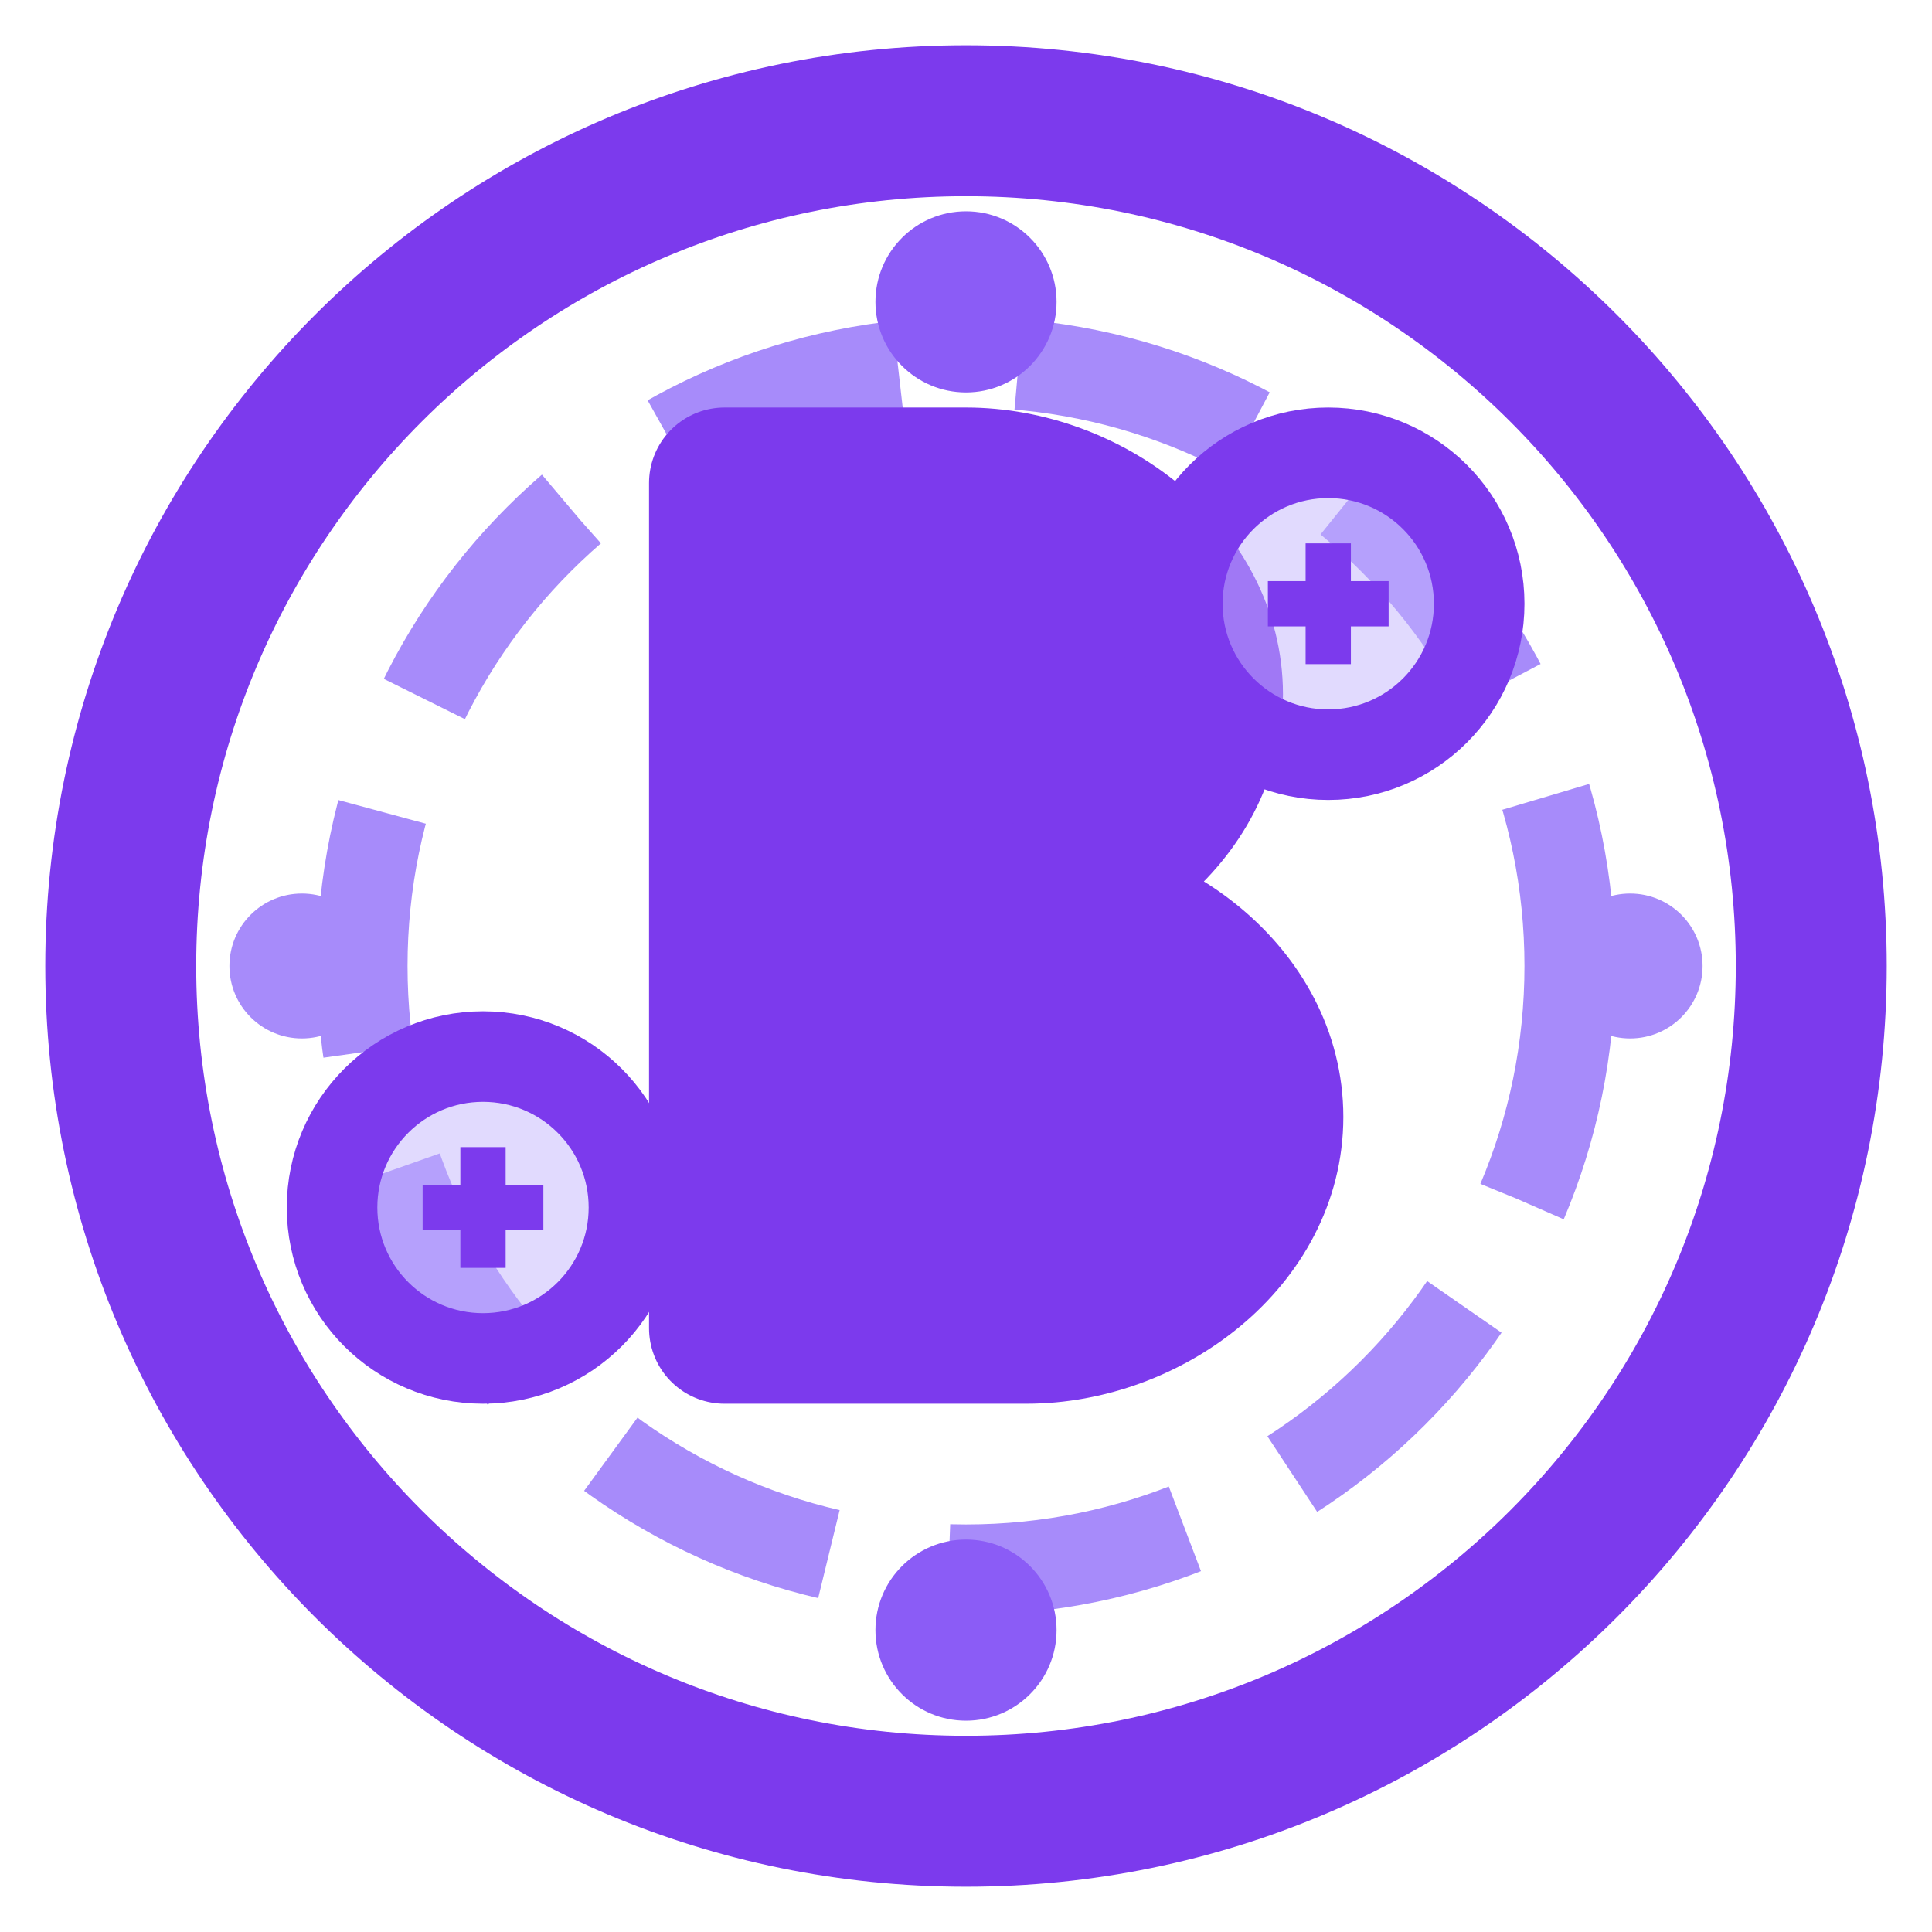
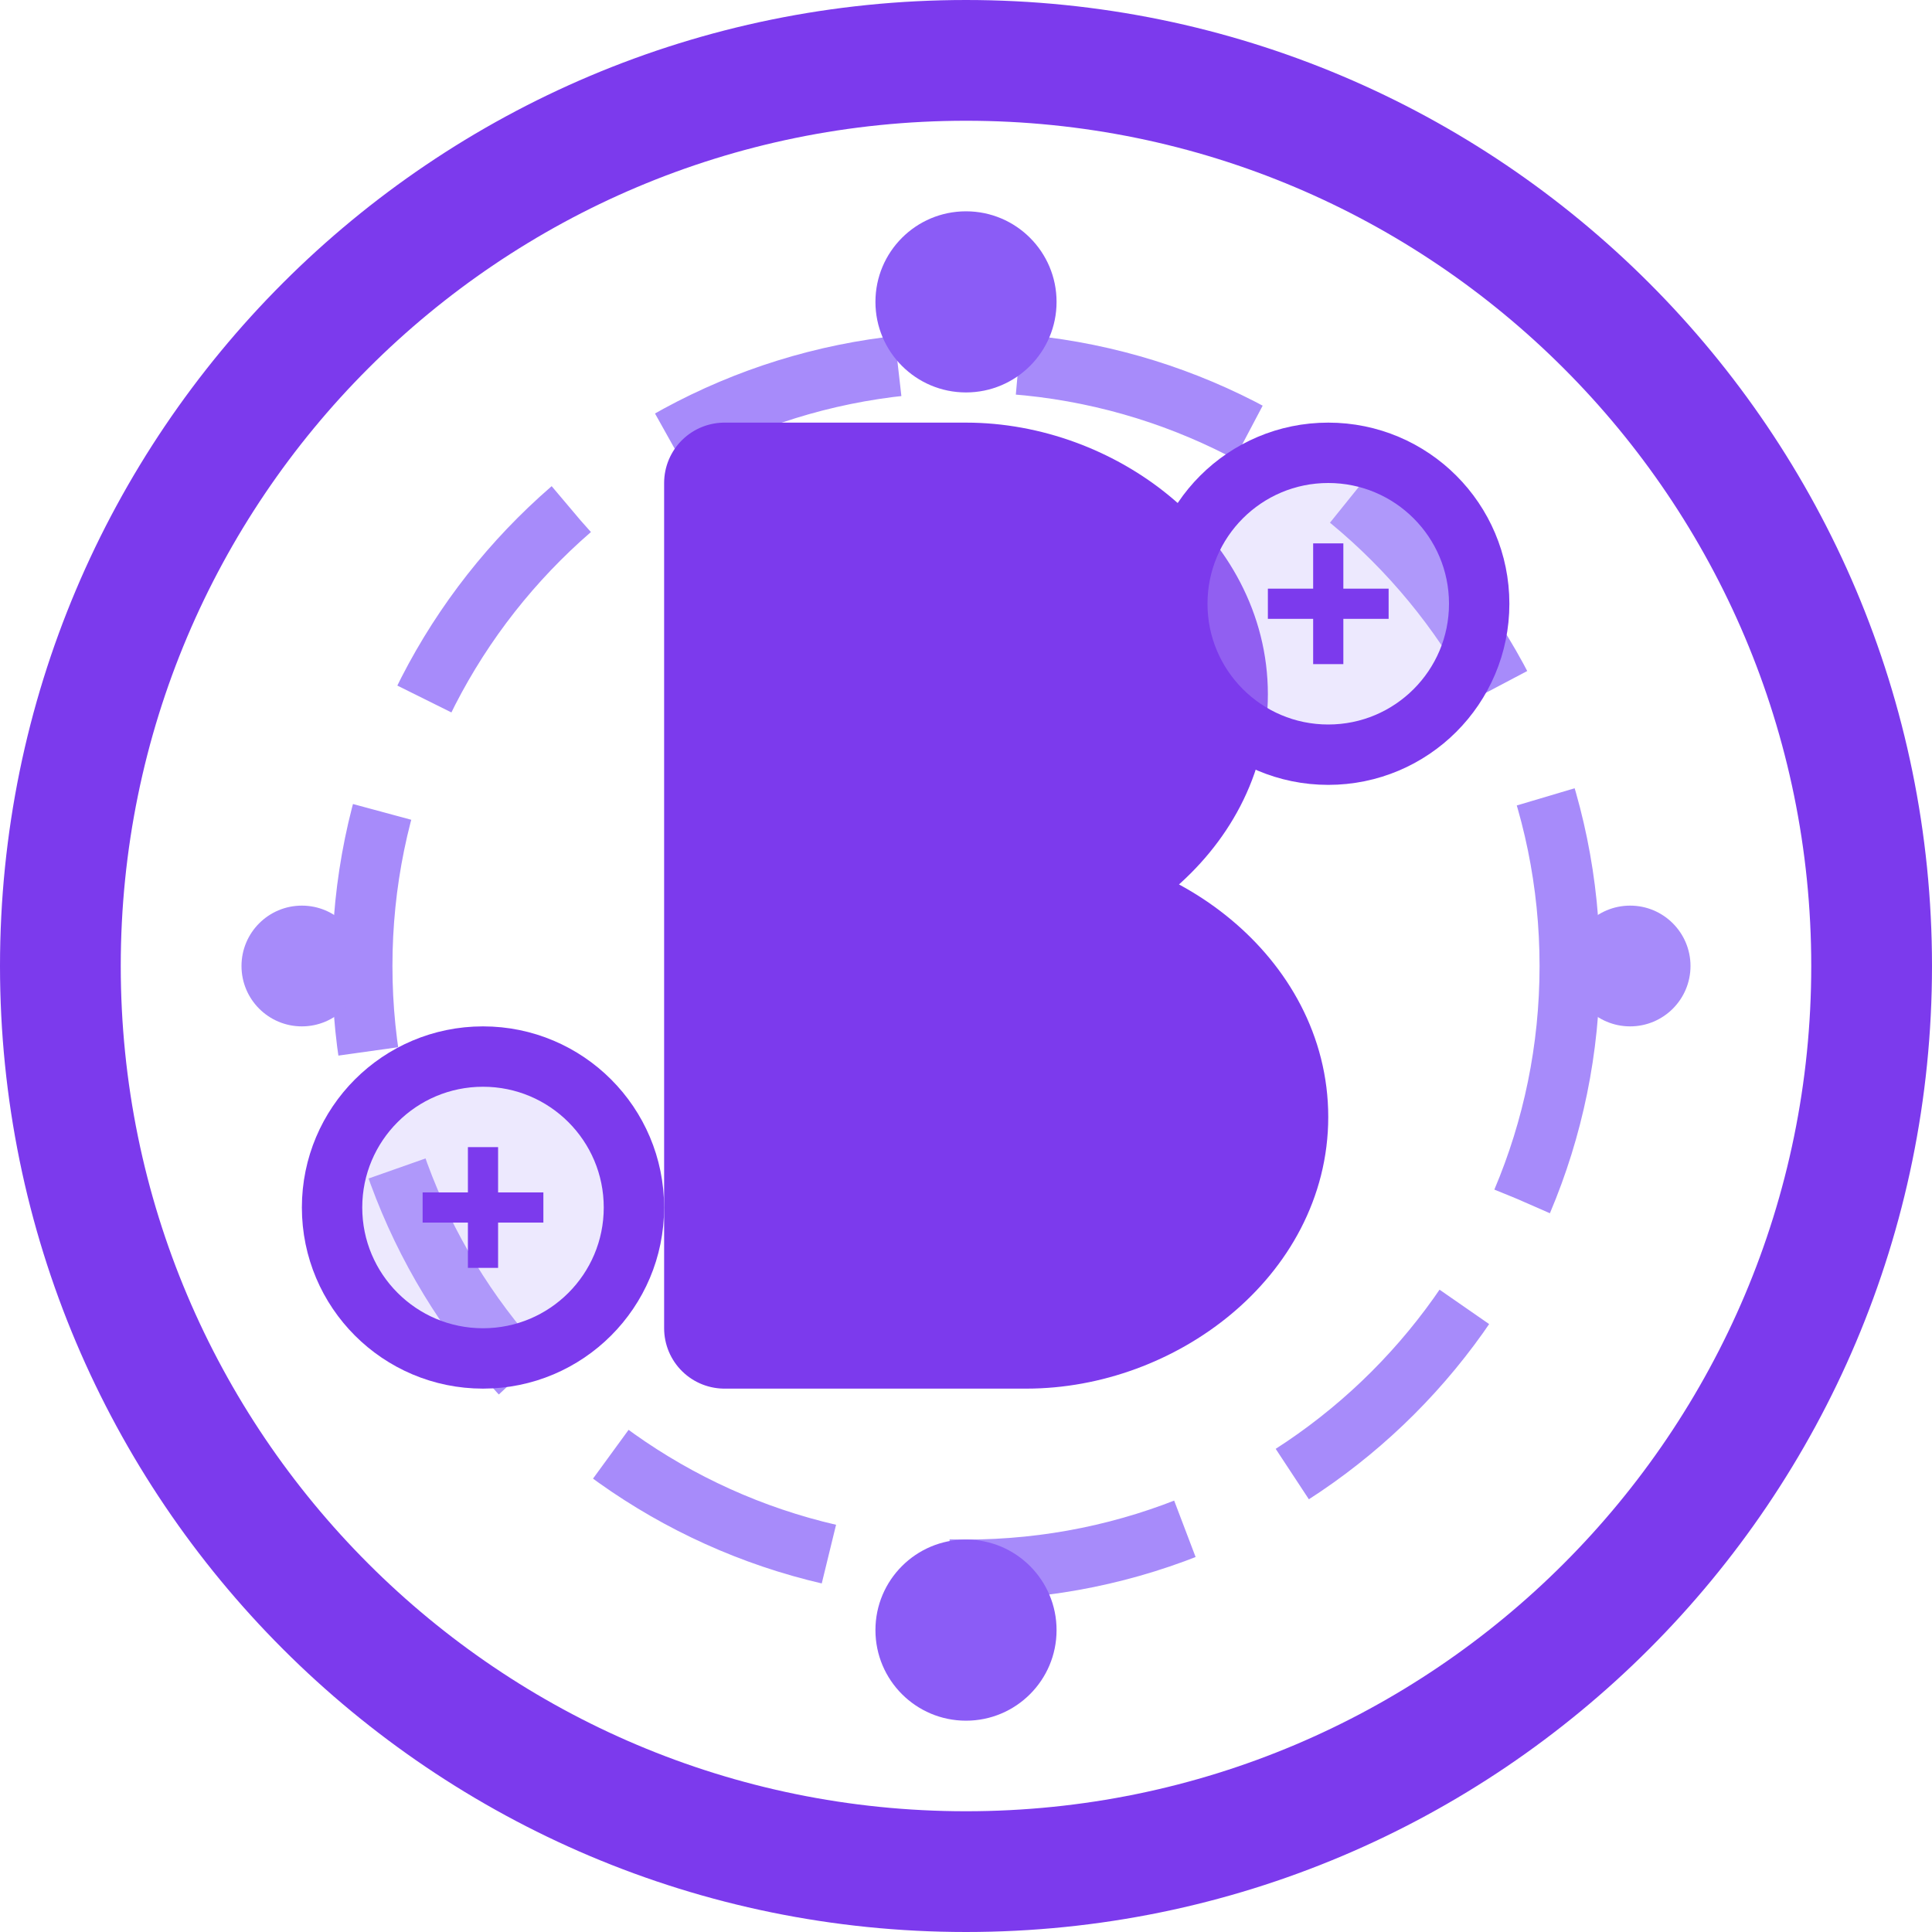
<svg xmlns="http://www.w3.org/2000/svg" width="32" height="32" viewBox="0 0 32 32">
  <style>
    .primary {
      fill: #7c3aed; /* primary violet-600 */
    }
    .secondary {
      fill: #a78bfa; /* violet-400 */
    }
    .accent {
      fill: #8b5cf6; /* violet-500 */
    }
    .circle-outer {
      fill: none;
      stroke: #7c3aed;
-       stroke-width: 2.5;
+       stroke-width: 2;
    }
    .circle-inner {
      fill: none;
      stroke: #a78bfa;
-       stroke-width: 1.5;
+       stroke-width: 1;
      stroke-dasharray: 4 2;
    }

    /* Coin styling */
    .coin-edge {
      fill: none;
      stroke: #7c3aed;
-       stroke-width: 1.5;
+       stroke-width: 1;
    }
    .coin-face {
      fill: #c4b5fd;
-       opacity: 0.5;
+       opacity: 0.3;
    }
    
    @media (prefers-color-scheme: dark) {
      .primary { fill: #a78bfa; }
      .secondary { fill: #c4b5fd; }
      .accent { fill: #ddd6fe; }
      .circle-outer { stroke: #a78bfa; }
      .circle-inner { stroke: #c4b5fd; }
      .coin-edge { stroke: #a78bfa; }
-       .coin-face { fill: #ddd6fe; opacity: 0.4; }
-     }
- 
-     /* Animation effects */
-     .pulse {
-       animation: pulse 3s infinite ease-in-out;
-     }
-     @keyframes pulse {
-       0%, 100% { transform: scale(1); opacity: 1; }
-       50% { transform: scale(1.05); opacity: 0.9; }
-     }
-     
-     .rotate {
-       transform-origin: center;
-       animation: rotate 20s infinite linear;
-     }
-     @keyframes rotate {
-       from { transform: rotate(0deg); }
-       to { transform: rotate(360deg); }
-     }
-     
-     .float {
-       animation: float 6s infinite ease-in-out;
-     }
-     @keyframes float {
-       0%, 100% { transform: translateY(0); }
-       50% { transform: translateY(-2px); }
-     }
-     
-     .coins {
-       animation: coins 12s infinite ease-in-out;
-     }
-     @keyframes coins {
-       0%, 100% { transform: translateY(0) rotate(0); }
-       25% { transform: translateY(-1px) rotate(5deg); }
-       75% { transform: translateY(1px) rotate(-5deg); }
+       .coin-face { fill: #ddd6fe; opacity: 0.2; }
    }
  </style>
-   <g class="pulse">
-     <circle cx="16" cy="16" r="14" class="circle-outer" />
-     <g class="rotate">
-       <circle cx="16" cy="16" r="10" class="circle-inner" />
-     </g>
-     <g class="float">
-       <path d="M12 8h4c2 0 4 1.5 4 3.5S18 15 16 15h-4v-7zM12 15h5c2 0 4 1.5 4 3.5S19 22 17 22h-5V15z" stroke-width="2.5" stroke-linecap="round" stroke-linejoin="round" stroke="#7c3aed" class="primary" fill="none" />
-     </g>
-     <g class="coins">
+   <g>
+     <circle cx="16" cy="16" r="15" class="circle-outer" />
+     <circle cx="16" cy="16" r="10" class="circle-inner" />
+     <path d="M12 8h4c2 0 4 1.5 4 3.5S18 15 16 15h-4v-7zM12 15h5c2 0 4 1.5 4 3.5S19 22 17 22h-5V15z" stroke-width="2" stroke-linecap="round" stroke-linejoin="round" stroke="#7c3aed" class="primary" fill="none" />
+     <g>
      <circle cx="22" cy="10" r="2.5" class="coin-face" />
      <circle cx="22" cy="10" r="2.5" class="coin-edge" />
-       <path d="M22 9v2M23 10h-2" stroke="#7c3aed" stroke-width="0.75" class="primary" />
+       <path d="M22 9v2M23 10h-2" stroke="#7c3aed" stroke-width="0.5" class="primary" />
      <circle cx="8" cy="20" r="2.5" class="coin-face" />
      <circle cx="8" cy="20" r="2.5" class="coin-edge" />
-       <path d="M8 19v2M9 20H7" stroke="#7c3aed" stroke-width="0.75" class="primary" />
+       <path d="M8 19v2M9 20H7" stroke="#7c3aed" stroke-width="0.5" class="primary" />
    </g>
    <circle cx="16" cy="5" r="1.5" class="accent" />
    <circle cx="16" cy="27" r="1.5" class="accent" />
-     <circle cx="5" cy="16" r="1.2" class="secondary" />
-     <circle cx="27" cy="16" r="1.2" class="secondary" />
+     <circle cx="5" cy="16" r="1" class="secondary" />
+     <circle cx="27" cy="16" r="1" class="secondary" />
  </g>
</svg>
